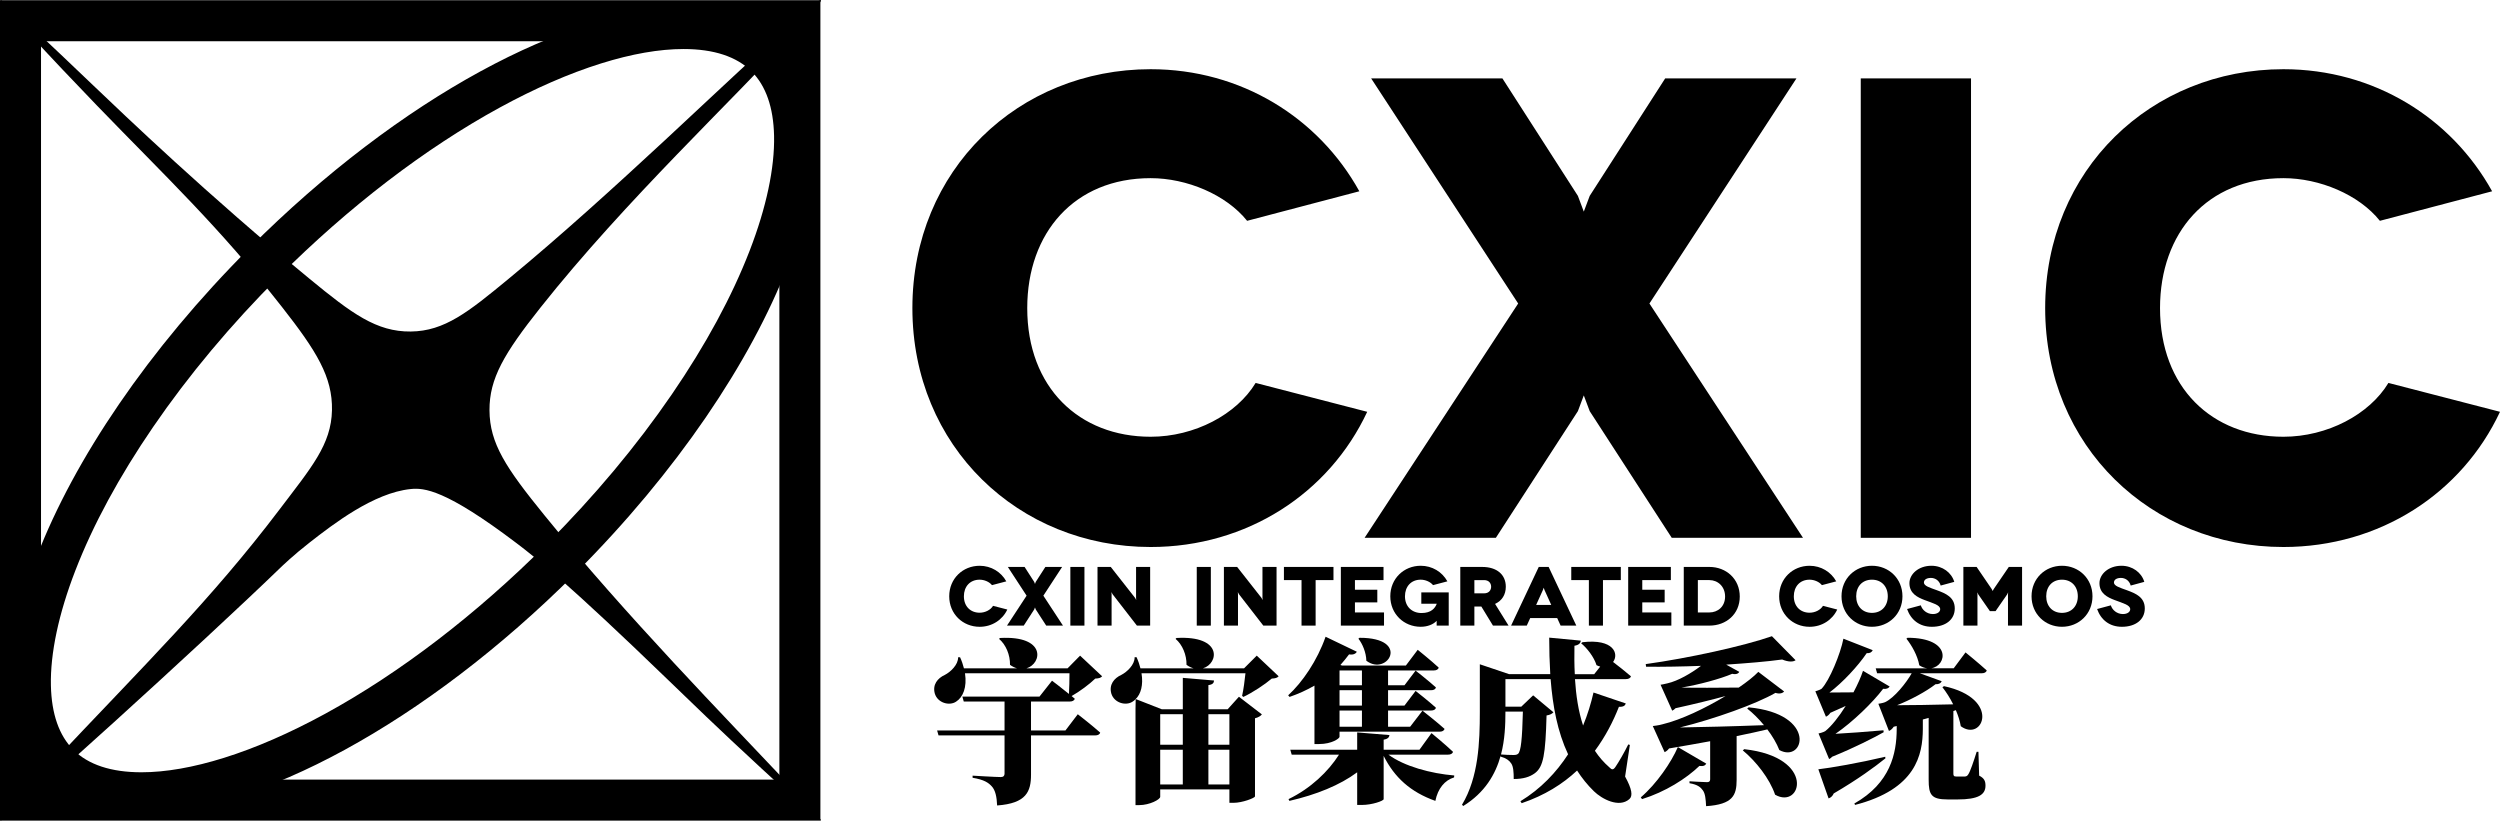
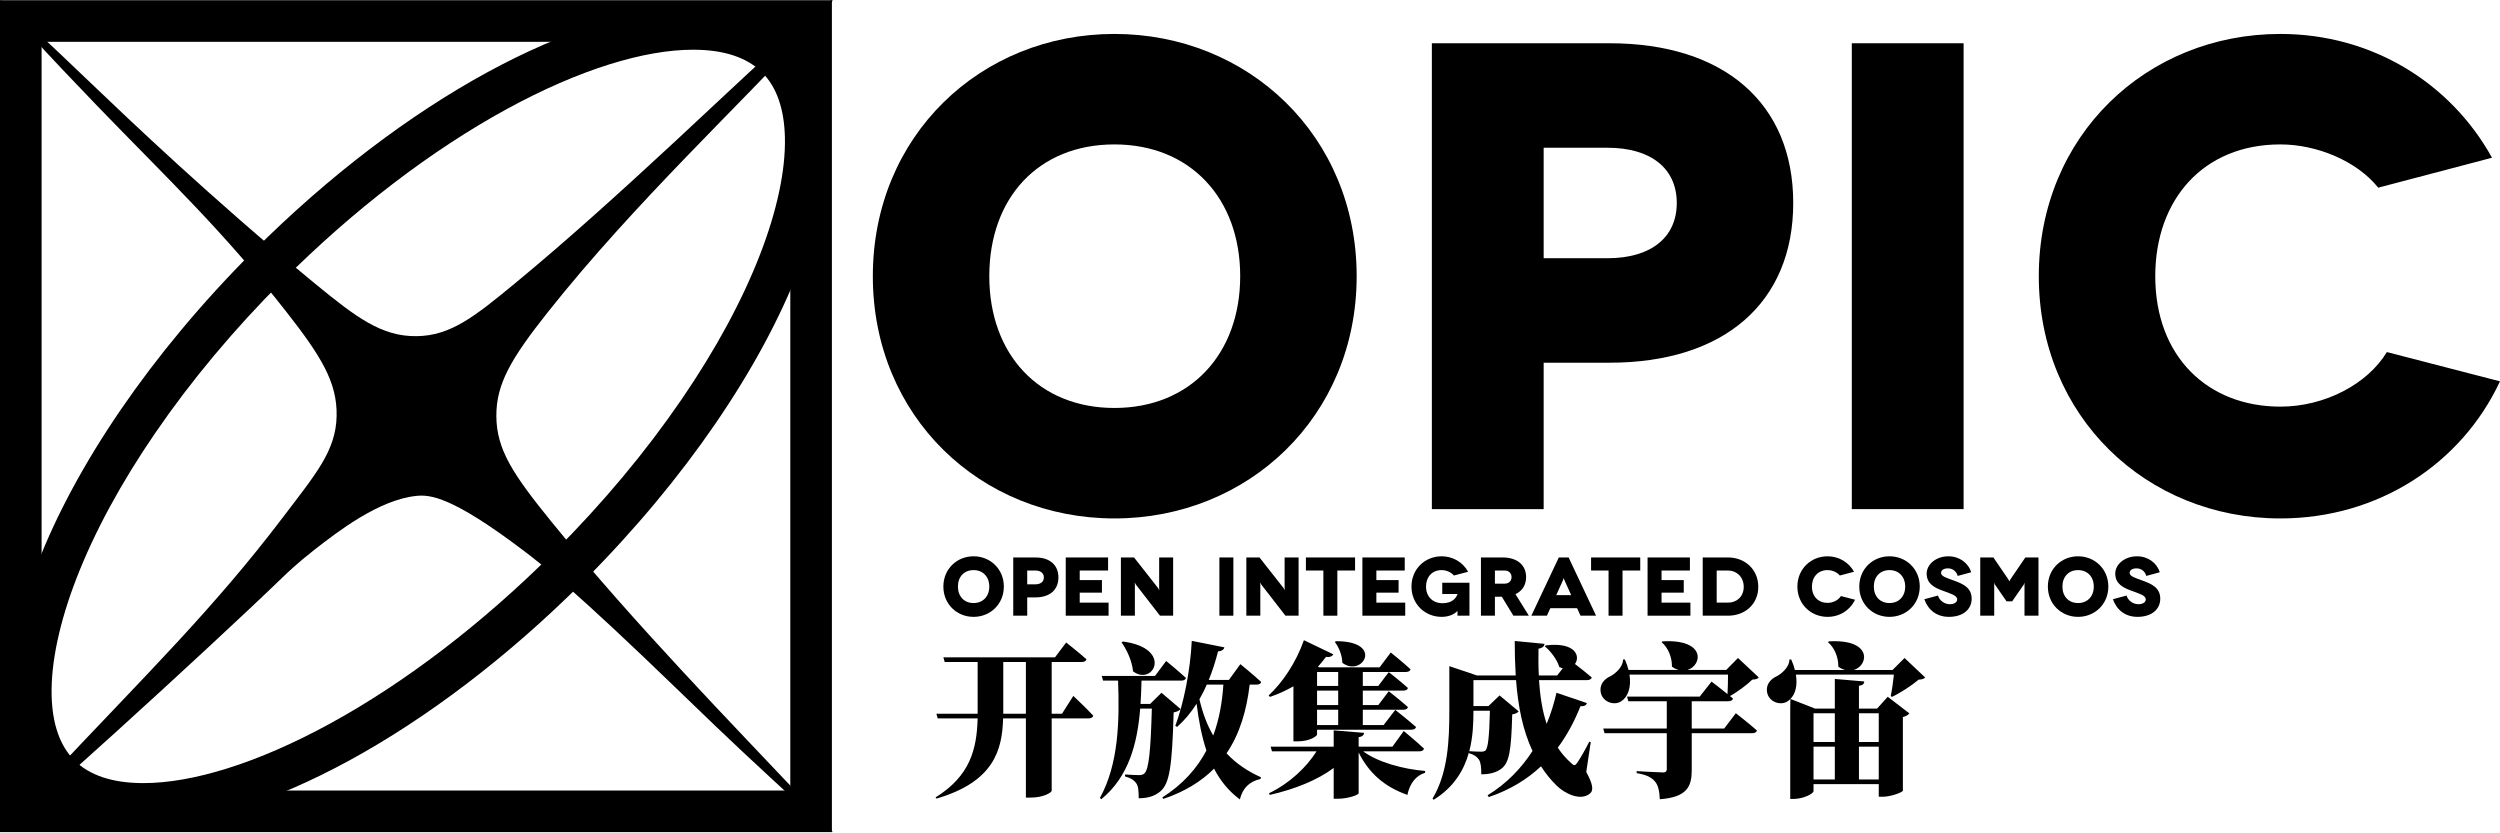
- <svg xmlns="http://www.w3.org/2000/svg" id="_图层_1" data-name="图层 1" viewBox="0 0 3047.31 1000.27">
+ <svg xmlns="http://www.w3.org/2000/svg" id="_图层_1" data-name=" 图层 1" viewBox="0 0 3005.19 1000.27">
  <path d="M950,50.27v900H50V50.27h900M1000,.27H0v1000h1000V.27h0Z" />
  <path d="M833.21,59.76c36.87,0,64.79,9.22,82.97,27.4,17.38,17.38,26.58,43.71,27.35,78.27.87,39.1-9.41,87.55-29.74,140.1-21.6,55.84-53.47,114.7-94.73,174.95-43.24,63.13-94.77,124.76-153.18,183.17-85.33,85.33-178.54,156.7-269.54,206.39-43.01,23.48-84.49,41.55-123.28,53.7-37.33,11.69-71.21,17.61-100.69,17.61-36.87,0-64.79-9.22-82.97-27.4-17.38-17.38-26.58-43.71-27.35-78.27-.87-39.1,9.41-87.55,29.74-140.1,21.6-55.84,53.47-114.7,94.73-174.95,43.24-63.13,94.77-124.76,153.18-183.17,85.33-85.33,178.54-156.7,269.54-206.39,43.01-23.48,84.49-41.55,123.28-53.7,37.33-11.69,71.21-17.61,100.69-17.61M833.21,9.76c-139.32,0-345.55,109.02-528.88,292.34C56.5,549.94-55.56,839.71,54.04,949.31c28.53,28.53,69.3,42.05,118.33,42.05,139.32,0,345.55-109.02,528.88-292.34,247.84-247.84,359.9-537.6,250.29-647.21-28.53-28.53-69.3-42.05-118.33-42.05h0Z" />
  <path d="M.65.1c1.93-1.91,60.93,54.31,113,104,36.75,35.07,140.34,134.33,264,236,51.07,41.99,81.31,64.44,123,64,41.32-.43,70.31-23.86,119-64,126.6-104.36,266.74-242.35,342-309,10.91-9.66,37.17-32.85,39-31,1.83,1.85-21.66,27.79-30,37-76.16,84.12-207.58,206.27-312,338-44.34,55.94-62.19,86.33-62,125,.2,40.44,20.05,70.23,67,128,99.68,122.64,216.06,241.61,307,338,11.29,11.96,31.11,32.86,30,34-1.69,1.74-51.01-43.67-72-63-52.96-48.76-89.51-84.38-115-109-120.54-116.46-159.4-147.36-184-166-86.73-65.72-112.86-67.63-129-66-45.36,4.58-94.99,43.2-123,65-20.11,15.65-33.85,28.96-37,32C251,779.8,4.75,1004.23.65,1000.1c-1.02-1.02,12.45-16.55,59-66,117.96-125.32,197.2-202.48,281-313,38.89-51.3,63.14-79.15,64-121,.84-40.56-18.71-72.06-61-126-77.06-98.3-140.84-157.85-226-246C62.65,71.17-1.42,2.16.65.1" />
  <g>
-     <path d="M1520.13,269.16c-25.6-32-73.6-52-117.6-52-92.8,0-150.4,66.4-150.4,158.4,0,96.8,63.2,156.8,150.4,156.8,53.6,0,104.8-27.2,128-65.6l136,35.2c-46.4,99.2-146.4,164.8-264,164.8-160.8,0-290.4-122.4-290.4-291.2s129.6-291.2,290.4-291.2c110.4,0,204.8,59.2,254.4,148.8l-136.8,36Z" />
-     <path d="M1930.53,481.96l-7.2,19.2-100,154.4h-160l187.2-285.6-179.2-274.4h160l92,143.2,7.2,19.2,7.2-19.2,92-143.2h160l-179.2,274.4,187.2,285.6h-160l-100-154.4-7.2-19.2Z" />
-     <path d="M2268.12,655.56V95.56h134.4v560h-134.4Z" />
-     <path d="M2900.91,269.16c-25.6-32-73.6-52-117.6-52-92.8,0-150.4,66.4-150.4,158.4,0,96.8,63.2,156.8,150.4,156.8,53.6,0,104.8-27.2,128-65.6l136,35.2c-46.4,99.2-146.4,164.8-264,164.8-160.8,0-290.4-122.4-290.4-291.2s129.6-291.2,290.4-291.2c110.4,0,204.8,59.2,254.4,148.8l-136.8,36Z" />
+     <path d="M1170.3,668.71c20.1,0,36.4,15.3,36.4,36.4s-16.3,36.4-36.4,36.4-36.3-15.3-36.3-36.4,16.2-36.4,36.3-36.4ZM1170.3,724.91c11.4,0,18.9-8.1,18.9-19.8s-7.5-19.8-18.9-19.8-18.8,8-18.8,19.8,7.5,19.8,18.8,19.8Z" />
+     <path d="M1244.7,670.11c17.2,0,27.6,9,27.6,24s-10.4,24-27.6,24h-9.9v22h-16.8v-70h26.7ZM1244.4,702.41c6.5,0,10.4-3.1,10.4-8.3s-3.9-8.3-10.4-8.3h-9.6v16.6h9.6Z" />
+     <path d="M1332.6,724.41v15.7h-51.5v-70h50.9v15.7h-34.1v11.5h26.7v15.1h-26.7v12h34.7Z" />
+     <path d="M1410.2,670.11v70h-15.8l-29-37.4-1.4-2.6.2,2.6v37.4h-16.8v-70h15.8l29,36.9,1.4,2.6-.2-2.6v-36.9h16.8Z" />
+     <path d="M1465.8,740.11v-70h16.8v70h-16.8Z" />
+     <path d="M1561,670.11v70h-15.8l-29-37.4-1.4-2.6.2,2.6v37.4h-16.8v-70h15.8l29,36.9,1.4,2.6-.2-2.6v-36.9h16.8Z" />
+     <path d="M1628.9,670.11v15.7h-21.3v54.3h-16.8v-54.3h-21v-15.7h59.1Z" />
+     <path d="M1689.2,724.41v15.7h-51.5v-70h50.9v15.7h-34.1v11.5h26.7v15.1h-26.7v12h34.7Z" />
+     <path d="M1752,734.41c-4.1,4.4-11.1,7.1-19,7.1-20.1,0-36.3-15.3-36.3-36.4s16.2-36.4,36.3-36.4c13.6,0,25.5,7.2,31.8,18.6l-17.1,4.5c-3.3-4-9.2-6.5-14.7-6.5-11.6,0-18.8,8.3-18.8,19.8,0,12.3,8.3,20,19.8,20s16.1-5.8,18.1-11v-.1h-18.4v-13.5h32.7v39.6h-14.4v-5.7Z" />
+     <path d="M1819.2,740.11l-13.9-22.8h-8.3v22.8h-16.8v-70h26.1c17.6,0,28.2,9.2,28.2,23.6,0,9.5-4.6,16.7-12.8,20.5l16.1,25.9h-18.6ZM1797,701.61h11.6c6,0,8.4-4.1,8.4-7.9s-2.4-7.9-8.4-7.9h-11.6v15.8Z" />
+     <path d="M1895.8,731.11h-32.2l-4.1,9h-18.7l33-70h11.8l33,70h-18.7l-4.1-9ZM1888.7,715.41l-8-17.7-1-2.8-1,2.8-8,17.7h18Z" />
+     <path d="M1971.7,670.11v15.7h-21.3v54.3h-16.8v-54.3h-21v-15.7h59.1Z" />
+     <path d="M2032,724.41v15.7h-51.5v-70h50.9v15.7h-34.1v11.5h26.7v15.1h-26.7v12h34.7Z" />
+     <path d="M2077.39,670.11c20,0,36.2,14.3,36.2,35.3s-16.2,34.7-36.2,34.7h-30.6v-70h30.6ZM2077.39,724.41c10,0,18.7-7,18.7-19s-8.7-19.6-18.7-19.6h-13.8v38.6h13.8Z" />
+     <path d="M2211.59,691.81c-3.2-4-9.2-6.5-14.7-6.5-11.6,0-18.8,8.3-18.8,19.8,0,12.1,7.9,19.6,18.8,19.6,6.7,0,13.1-3.4,16-8.2l17,4.4c-5.8,12.4-18.3,20.6-33,20.6-20.1,0-36.3-15.3-36.3-36.4s16.2-36.4,36.3-36.4c13.8,0,25.6,7.4,31.8,18.6l-17.1,4.5Z" />
+     <path d="M2271.29,668.71c20.1,0,36.4,15.3,36.4,36.4s-16.3,36.4-36.4,36.4-36.3-15.3-36.3-36.4,16.2-36.4,36.3-36.4ZM2271.29,724.91c11.4,0,18.9-8.1,18.9-19.8s-7.5-19.8-18.9-19.8-18.8,8-18.8,19.8,7.5,19.8,18.8,19.8Z" />
+     <path d="M2353.29,692.31c-1.7-6.2-6.7-9.1-11.7-9.1s-8.3,2.1-8.3,5.5c0,4.1,7,6.1,15.5,9.2,10.4,3.8,21.3,8.3,21.3,21.7s-11,21.9-27.3,21.9c-14.6,0-25-8.1-29.6-21.2l16.4-4.4c1.6,5.5,7.2,10.4,14.4,10.4,5.4,0,8.7-2.6,8.7-5.8,0-5-8.6-7.1-18.6-10.9-8.4-3.2-18.1-7.8-18.1-20.1,0-10.9,11-20.8,26.2-20.8,13.4,0,24,8.2,27.3,19.2l-16.2,4.4Z" />
+     <path d="M2450.4,670.11v70h-16.8v-37.2l.2-2.5-1.2,2.5-13.8,19.9h-6.8l-13.8-19.9-1.2-2.5.2,2.5v37.2h-16.8v-70h15.8l18,26.4,1.2,2.3,1.2-2.3,18-26.4h15.8Z" />
+     <path d="M2497.99,668.71c20.1,0,36.4,15.3,36.4,36.4s-16.3,36.4-36.4,36.4-36.3-15.3-36.3-36.4,16.2-36.4,36.3-36.4ZM2497.99,724.91c11.4,0,18.9-8.1,18.9-19.8s-7.5-19.8-18.9-19.8-18.8,8-18.8,19.8,7.5,19.8,18.8,19.8Z" />
+     <path d="M2579.99,692.31c-1.7-6.2-6.7-9.1-11.7-9.1s-8.3,2.1-8.3,5.5c0,4.1,7,6.1,15.5,9.2,10.4,3.8,21.3,8.3,21.3,21.7s-11,21.9-27.3,21.9c-14.6,0-25-8.1-29.6-21.2l16.4-4.4c1.6,5.5,7.2,10.4,14.4,10.4,5.4,0,8.7-2.6,8.7-5.8,0-5-8.6-7.1-18.6-10.9-8.4-3.2-18.1-7.8-18.1-20.1,0-10.9,11-20.8,26.2-20.8,13.4,0,24,8.2,27.3,19.2l-16.2,4.4Z" />
  </g>
  <g>
-     <path d="M1209.14,713.23c-3.27-4.09-9.4-6.64-15.02-6.64-11.85,0-19.21,8.48-19.21,20.23,0,12.36,8.07,20.03,19.21,20.03,6.85,0,13.38-3.47,16.35-8.38l17.37,4.5c-5.93,12.67-18.7,21.05-33.72,21.05-20.54,0-37.09-15.63-37.09-37.19s16.55-37.19,37.09-37.19c14.1,0,26.16,7.56,32.49,19l-17.47,4.6Z" />
-     <path d="M1261.56,740.4l-.92,2.45-12.77,19.72h-20.43l23.91-36.48-22.89-35.05h20.43l11.75,18.29.92,2.45.92-2.45,11.75-18.29h20.43l-22.89,35.05,23.91,36.48h-20.43l-12.77-19.72-.92-2.45Z" />
-     <path d="M1304.68,762.58v-71.52h17.17v71.52h-17.17Z" />
-     <path d="M1401.95,691.05v71.52h-16.14l-29.63-38.21-1.43-2.66.2,2.66v38.21h-17.17v-71.52h16.14l29.63,37.7,1.43,2.66-.2-2.66v-37.7h17.17Z" />
-     <path d="M1458.75,762.58v-71.52h17.17v71.52h-17.17Z" />
-     <path d="M1556.02,691.05v71.52h-16.14l-29.63-38.21-1.43-2.66.2,2.66v38.21h-17.17v-71.52h16.14l29.63,37.7,1.43,2.66-.2-2.66v-37.7h17.17Z" />
-     <path d="M1625.4,691.05v16.04h-21.76v55.48h-17.17v-55.48h-21.46v-16.04h60.38Z" />
-     <path d="M1687.01,746.53v16.04h-52.62v-71.52h52.01v16.04h-34.84v11.75h27.28v15.43h-27.28v12.26h35.45Z" />
-     <path d="M1751.17,756.75c-4.19,4.5-11.34,7.25-19.41,7.25-20.54,0-37.09-15.63-37.09-37.19s16.55-37.19,37.09-37.19c13.9,0,26.05,7.36,32.49,19l-17.47,4.6c-3.37-4.09-9.4-6.64-15.02-6.64-11.85,0-19.21,8.48-19.21,20.23,0,12.57,8.48,20.43,20.23,20.43s16.45-5.93,18.49-11.24v-.1h-18.8v-13.79h33.41v40.46h-14.71v-5.82Z" />
-     <path d="M1819.83,762.58l-14.2-23.29h-8.48v23.29h-17.17v-71.52h26.67c17.98,0,28.81,9.4,28.81,24.11,0,9.71-4.7,17.06-13.08,20.95l16.45,26.46h-19ZM1797.15,723.24h11.85c6.13,0,8.58-4.19,8.58-8.07s-2.45-8.07-8.58-8.07h-11.85v16.14Z" />
-     <path d="M1898.1,753.38h-32.9l-4.19,9.2h-19.11l33.72-71.52h12.06l33.72,71.52h-19.11l-4.19-9.2ZM1890.84,737.34l-8.17-18.08-1.02-2.86-1.02,2.86-8.17,18.08h18.39Z" />
-     <path d="M1975.65,691.05v16.04h-21.76v55.48h-17.17v-55.48h-21.46v-16.04h60.38Z" />
-     <path d="M2037.26,746.53v16.04h-52.62v-71.52h52.01v16.04h-34.84v11.75h27.28v15.43h-27.28v12.26h35.45Z" />
-     <path d="M2083.65,691.05c20.43,0,36.99,14.61,36.99,36.07s-16.55,35.45-36.99,35.45h-31.27v-71.52h31.27ZM2083.65,746.53c10.22,0,19.11-7.15,19.11-19.41s-8.89-20.03-19.11-20.03h-14.1v39.44h14.1Z" />
-     <path d="M2220.76,713.23c-3.27-4.09-9.4-6.64-15.02-6.64-11.85,0-19.21,8.48-19.21,20.23,0,12.36,8.07,20.03,19.21,20.03,6.85,0,13.38-3.47,16.35-8.38l17.37,4.5c-5.93,12.67-18.7,21.05-33.72,21.05-20.54,0-37.09-15.63-37.09-37.19s16.55-37.19,37.09-37.19c14.1,0,26.16,7.56,32.49,19l-17.47,4.6Z" />
-     <path d="M2281.76,689.62c20.54,0,37.19,15.63,37.19,37.19s-16.65,37.19-37.19,37.19-37.09-15.63-37.09-37.19,16.55-37.19,37.09-37.19ZM2281.76,747.05c11.65,0,19.31-8.28,19.31-20.23s-7.66-20.23-19.31-20.23-19.21,8.17-19.21,20.23,7.66,20.23,19.21,20.23Z" />
-     <path d="M2365.54,713.74c-1.74-6.33-6.85-9.3-11.95-9.3s-8.48,2.15-8.48,5.62c0,4.19,7.15,6.23,15.84,9.4,10.63,3.88,21.76,8.48,21.76,22.17s-11.24,22.38-27.89,22.38c-14.92,0-25.54-8.28-30.24-21.66l16.76-4.5c1.63,5.62,7.36,10.63,14.71,10.63,5.52,0,8.89-2.66,8.89-5.93,0-5.11-8.79-7.25-19-11.14-8.58-3.27-18.49-7.97-18.49-20.54,0-11.14,11.24-21.25,26.77-21.25,13.69,0,24.52,8.38,27.89,19.62l-16.55,4.5Z" />
-     <path d="M2464.75,691.05v71.52h-17.17v-38.01l.2-2.55-1.23,2.55-14.1,20.33h-6.95l-14.1-20.33-1.23-2.55.2,2.55v38.01h-17.17v-71.52h16.14l18.39,26.97,1.23,2.35,1.23-2.35,18.39-26.97h16.14Z" />
-     <path d="M2513.39,689.62c20.54,0,37.19,15.63,37.19,37.19s-16.65,37.19-37.19,37.19-37.09-15.63-37.09-37.19,16.55-37.19,37.09-37.19ZM2513.39,747.05c11.65,0,19.31-8.28,19.31-20.23s-7.66-20.23-19.31-20.23-19.21,8.17-19.21,20.23,7.66,20.23,19.21,20.23Z" />
-     <path d="M2597.17,713.74c-1.74-6.33-6.85-9.3-11.95-9.3s-8.48,2.15-8.48,5.62c0,4.19,7.15,6.23,15.84,9.4,10.63,3.88,21.76,8.48,21.76,22.17s-11.24,22.38-27.89,22.38c-14.92,0-25.54-8.28-30.24-21.66l16.76-4.5c1.63,5.62,7.36,10.63,14.71,10.63,5.52,0,8.89-2.66,8.89-5.93,0-5.11-8.79-7.25-19-11.14-8.58-3.27-18.49-7.97-18.49-20.54,0-11.14,11.24-21.25,26.77-21.25,13.69,0,24.52,8.38,27.89,19.62l-16.55,4.5Z" />
+     <path d="M1306,792.56c-.6,2.2-2.8,3.2-5.6,3.2h-36.2v62.2h12.4l13.6-21.4s15.6,14.6,24,23.8c-.6,2.2-2.8,3.2-5.6,3.2h-44.4v87c0,1.8-9.2,8.2-25.2,8.2h-5.8v-95.2h-27.4c-1,38.2-11.2,76.2-80,96.4l-1.2-1.4c41.4-25.8,49.6-57.6,50.6-95h-48l-1.6-5.6h49.6v-62.2h-39.6l-1.6-5.6h134.2l13.4-17.8s15.4,12,24.4,20.2ZM1206,857.96h27.2v-62.2h-27.2v62.2Z" />
+     <path d="M1425.6,814.96c-.6,2.2-2.8,3.2-5.6,3.2h-47.8c-.2,9.4-.6,18.6-1.2,28h11.6l13.6-13.4,23,19.6c-1.6,1.8-4,3.2-8.4,4-1.8,65.4-5,85.4-15.8,94.8-6.8,5.8-15.2,8.4-26.2,8.4,0-8.2-.4-14.4-2.8-17.8-2.6-3.8-6.6-6.6-13.6-8.4v-2.4c5.2.4,13.4.8,17,.8,2.8,0,4.6-.6,6.2-2,5.4-4.8,7.6-27,9-78h-14c-3.4,41.8-13.6,81.8-46.8,109l-1.6-1.6c22.6-40.8,23.6-93.2,21.8-141h-18l-1.6-5.6h64l13.4-18s15,12.2,23.8,20.4ZM1362,806.96c-1.2-12.4-7.4-25.8-13.8-34.8l1.6-1c61,8,36.4,54.4,12.2,35.8ZM1464.2,782.96c-3.2,12.4-6.8,23.8-11.2,34.4h24.2l13.8-19s15.8,12.8,25,21.4c-.4,2.2-2.6,3.2-5.6,3.2h-8.2c-3.6,30.4-11.6,58.8-27.8,82.6,11.2,12,25,21.4,41.4,28.8l-.6,2c-13.8,3.2-21.4,11.2-24.8,24.6-13.2-9.8-23.4-22.2-31-37-15,15-34.8,27.6-61,36.4l-1.2-1.8c24.6-15.6,41.6-34.8,53-56.4-5.6-16.8-9.2-35.6-11.8-56.2-6.8,10.6-14.4,19.8-23.4,27.8l-2.2-1.2c10-26.8,18-66,19.8-102.2l39.2,7.8c-.6,2.6-3,4.6-7.6,4.8ZM1441.8,840.56c3.8,16.4,9.2,31,16.6,43.6,7.2-19.4,10.8-40,12.2-61.2h-20c-2.6,6.2-5.6,12-8.8,17.6Z" />
+     <path d="M1695.6,804.56c-.6,2.2-2.8,3.2-5.6,3.2h-51.8v16.8h18.6l12.6-16.6s14.4,11.2,23,19c-.4,2.2-2.6,3.2-5.4,3.2h-48.8v17.4h18.6l12.6-16.6s14.4,11.2,23,19c-.4,2.2-2.6,3.2-5.4,3.2h-48.8v18.4h25l14-18.2s15.6,12.2,25,20.6c-.6,2.2-2.8,3.2-5.6,3.2h-113.4v5.8c0,1.8-8.6,8.2-23.2,8.2h-5.2v-66.2c-9,5.2-18.4,9.4-28.2,12.8l-1.6-1.8c16-14.6,33-39.4,42.4-66.4l35.4,17c-1.2,2.2-4,3.8-8.8,3-3.2,4.2-6.4,8.2-9.8,12l1.8.6h72.4l13.4-17.8s15,12,23.8,20.2ZM1711.8,899.95c-.6,2.2-2.8,3.2-5.6,3.2h-67.6c17.8,13.2,48,21.4,74.6,23.6l-.2,2.2c-10.6,3.2-18.4,12.6-21.2,26.6-28.2-10-46.4-26.6-58.6-51v49c0,2-13.2,6.6-24.6,6.6h-5.4v-37c-19.6,14.6-46.4,25.4-76.8,32.4l-1-2c25-12,45.2-31.4,57.2-50.4h-53.6l-1.6-5.6h75.8v-19.6l36.6,3c-.4,2.4-1.6,4.4-6.6,5.2v11.4h40.6l13.6-18.8s15.4,12.6,24.4,21.2ZM1608.6,824.56v-16.8h-25.4v16.8h25.4ZM1608.6,847.56v-17.4h-25.4v17.4h25.4ZM1583.2,871.56h25.4v-18.4h-25.4v18.4ZM1613.6,796.76c-.2-9.4-4.4-19.2-9-25l1.2-1c58.6-.2,31.8,44.2,7.8,26Z" />
+     <path d="M1742.2,800.76l33.2,11.2h46.6c-.8-13.6-1.2-27.4-1.2-41.4l35.8,3.4c-.2,2.6-2,5-7.2,5.8-.2,10.6-.2,21.4.4,32.2h22l6.8-8.6c-1.4-.4-2.8-.8-4.2-1.6-2.8-9.2-10.6-19.2-17.4-24.8l1.4-1.2c35.6-4.2,41.6,13.2,34.8,22.4,5.8,4.4,14.2,11,20.2,16.2-.6,2.2-2.8,3.2-5.8,3.2h-57.6c1.2,18.4,3.8,36.4,9.2,52.6,5.2-12.6,9-25.2,11.8-37.4l36.6,12.4c-.8,2.4-2.6,4-7.8,3.8-6.6,16.8-15.4,33.8-27.2,49.8,4.6,7,10,13.2,16.4,18.8,2.8,3,4.4,3,6.8-.4,3.6-5.2,10.2-16.6,14.6-25.6l1.8.6-5.4,35.8c7.8,14.2,9,22,4.8,25.6-11.6,10.2-31,0-40.2-9-7.4-7.2-13.6-15-19-23.4-16.2,15.2-36.8,28.2-62.8,37l-1.4-2.2c23-14,40.8-32.8,54-53.2-12-25.6-17.4-54.4-19.8-85.2h-51.2v31.2h18l13.4-12.8,23,19.2c-1.4,1.6-3.8,3-7.8,3.6-1.2,44.4-3.6,58.2-13.2,65.4-6,4.4-13.4,6.6-24,6.6,0-7.8-.4-14-2.8-17.6-2.4-3.6-5.8-6-12-7.8v-1c-5.8,21-17.8,41.8-42.4,57l-1.4-1.4c18.8-31.2,20.2-71.2,20.2-105.2v-54ZM1771.2,854.36v.4c0,14.4-.6,31.4-5,48.2,4,.4,11,.6,14.2.6,2.6,0,4-.4,5.2-1.4,3.2-3,4.6-16.6,5.4-47.8h-19.8Z" />
+     <path d="M2112,878.15c-.6,2.2-2.8,3.2-5.6,3.2h-72.8v44.4c0,19.2-5.2,32.6-38.4,35-.4-9.8-2-17.2-6-21.6-3.8-4.2-8.6-7.6-21.8-9.8v-2.4s26.6,1.6,32,1.6c3,0,4.2-1.6,4.2-3.8v-43.4h-74.8l-1.6-5.6h76.4v-32.8h-46.2l-1.6-5.6h87.4l14.2-18s10.2,7.6,19.2,15c.4-7.2.6-16.2.6-23.4h-118.4c2.4,15.8-2.2,27.2-10.2,32.2-7.6,5-20.8,1.4-24-9.2-2.8-10,3-17.4,11.4-21.2,6.2-3.2,15.2-11.4,15-20h2.2c2,4.4,3.4,8.6,4.4,12.6h60.2c-2.6-.8-5.4-2-8-4,.2-11.2-4.6-22.8-12.4-29.4l1-1c52.6-3,48,29,30,34.4h46.6l14.2-14.4,25,23.4c-1.6,1.8-3.6,2.4-7.8,2.6-6.6,6.4-17.6,14.6-26.8,19.8l3.6,3c-.6,2.2-2.8,3.2-5.8,3.2h-43.8v32.8h39l14-18.4s16,12.4,25.4,20.8Z" />
+     <path d="M2228.4,805.36h46.6l14.4-14.4,24.8,23.4c-1.6,1.8-3.6,2.4-7.8,2.6-8,6.8-21.6,15.8-32.2,20.8l-1.4-1.2c1.6-7.2,3-17.6,3.8-25.6h-117.8c2.2,13.4-.8,23.6-6.6,29.2-1.2,1.4-2.4,2.2-3.6,3-7.6,5-20.8,1.4-24-9.2-2.8-10,3-17.4,11.4-21.2,6.2-3.2,15.2-11.4,15-20h2.2c2,4.4,3.4,8.6,4.4,12.6h60.2c-2.6-.8-5.4-2-8-4,.2-11.2-4.6-22.8-12.4-29.4l1-1c52.6-3,48,29,30,34.4ZM2234.6,824.36v27.4h21.8l12.8-14.2,26,20c-1.2,1.6-3.8,3.4-7.8,4.4v88.6c-.4,1.8-14.4,7.2-24.2,7.2h-4.8v-15.2h-78.4v8.4c0,3-12,9.4-23.8,9.4h-4.2v-108.6l.2-11.6,29.6,11.6h23.8v-35.6l35.4,3c-.2,2.8-1.6,4.6-6.4,5.2ZM2180,857.36v34.6h25.6v-34.6h-25.6ZM2205.6,936.95v-39.4h-25.6v39.4h25.6ZM2234.6,857.36v34.6h23.8v-34.6h-23.8ZM2258.4,897.55h-23.8v39.4h23.8v-39.4Z" />
  </g>
  <g>
-     <path d="M1341.06,892.96c-.65,2.37-3.01,3.44-6.02,3.44h-78.31v47.76c0,20.65-5.59,35.07-41.31,37.65-.43-10.54-2.15-18.5-6.45-23.23-4.09-4.52-9.25-8.18-23.45-10.54v-2.58s28.61,1.72,34.42,1.72c3.23,0,4.52-1.72,4.52-4.09v-46.68h-80.46l-1.72-6.02h82.18v-35.28h-49.7l-1.72-6.02h94.01l15.27-19.36s10.97,8.17,20.65,16.13c.43-7.75.65-17.43.65-25.17h-127.36c2.58,17-2.37,29.26-10.97,34.64-8.18,5.38-22.37,1.51-25.82-9.9-3.01-10.76,3.23-18.72,12.26-22.8,6.67-3.44,16.35-12.26,16.14-21.51h2.37c2.15,4.73,3.66,9.25,4.73,13.55h64.75c-2.8-.86-5.81-2.15-8.6-4.3.21-12.05-4.95-24.53-13.34-31.62l1.08-1.08c56.58-3.23,51.63,31.19,32.27,37h50.13l15.27-15.49,26.89,25.17c-1.72,1.94-3.87,2.58-8.39,2.8-7.1,6.88-18.93,15.71-28.83,21.3l3.87,3.23c-.65,2.37-3.01,3.44-6.24,3.44h-47.11v35.28h41.95l15.06-19.79s17.21,13.34,27.32,22.37Z" />
-     <path d="M1466.27,814.65h50.13l15.49-15.49,26.68,25.17c-1.72,1.94-3.87,2.58-8.39,2.8-8.6,7.31-23.23,17-34.64,22.37l-1.51-1.29c1.72-7.74,3.23-18.93,4.09-27.54h-126.71c2.37,14.41-.86,25.39-7.1,31.41-1.29,1.51-2.58,2.37-3.87,3.23-8.18,5.38-22.37,1.51-25.82-9.9-3.01-10.76,3.23-18.72,12.26-22.8,6.67-3.44,16.35-12.26,16.14-21.51h2.37c2.15,4.73,3.66,9.25,4.73,13.55h64.75c-2.8-.86-5.81-2.15-8.6-4.3.21-12.05-4.95-24.53-13.34-31.62l1.08-1.08c56.58-3.23,51.63,31.19,32.27,37ZM1472.94,835.09v29.47h23.45l13.77-15.27,27.97,21.51c-1.29,1.72-4.09,3.66-8.39,4.73v95.3c-.43,1.94-15.49,7.74-26.03,7.74h-5.16v-16.35h-84.33v9.04c0,3.23-12.91,10.11-25.6,10.11h-4.52v-116.82l.22-12.48,31.84,12.48h25.6v-38.29l38.08,3.23c-.21,3.01-1.72,4.95-6.88,5.59ZM1414.21,870.59v37.22h27.54v-37.22h-27.54ZM1441.74,956.21v-42.38h-27.54v42.38h27.54ZM1472.94,870.59v37.22h25.6v-37.22h-25.6ZM1498.54,913.83h-25.6v42.38h25.6v-42.38Z" />
-     <path d="M1753.68,813.79c-.65,2.37-3.01,3.44-6.02,3.44h-55.72v18.07h20.01l13.55-17.86s15.49,12.05,24.74,20.44c-.43,2.37-2.8,3.44-5.81,3.44h-52.49v18.72h20.01l13.55-17.86s15.49,12.05,24.74,20.44c-.43,2.37-2.8,3.44-5.81,3.44h-52.49v19.79h26.89l15.06-19.58s16.78,13.12,26.89,22.16c-.65,2.37-3.01,3.44-6.02,3.44h-121.98v6.24c0,1.94-9.25,8.82-24.96,8.82h-5.59v-71.21c-9.68,5.59-19.79,10.11-30.33,13.77l-1.72-1.94c17.21-15.71,35.5-42.38,45.61-71.42l38.08,18.29c-1.29,2.37-4.3,4.09-9.47,3.23-3.44,4.52-6.88,8.82-10.54,12.91l1.94.65h77.88l14.41-19.15s16.13,12.91,25.6,21.73ZM1771.11,916.41c-.65,2.37-3.01,3.44-6.02,3.44h-72.72c19.15,14.2,51.63,23.02,80.25,25.39l-.22,2.37c-11.4,3.44-19.79,13.55-22.8,28.61-30.33-10.76-49.91-28.61-63.03-54.86v52.71c0,2.15-14.2,7.1-26.46,7.1h-5.81v-39.8c-21.08,15.71-49.91,27.32-82.61,34.85l-1.08-2.15c26.89-12.91,48.62-33.78,61.53-54.21h-57.66l-1.72-6.02h81.54v-21.08l39.37,3.23c-.43,2.58-1.72,4.73-7.1,5.59v12.26h43.67l14.63-20.22s16.57,13.55,26.25,22.8ZM1660.1,835.3v-18.07h-27.32v18.07h27.32ZM1660.1,860.04v-18.72h-27.32v18.72h27.32ZM1632.78,885.86h27.32v-19.79h-27.32v19.79ZM1665.48,805.4c-.22-10.11-4.73-20.65-9.68-26.89l1.29-1.08c63.03-.22,34.21,47.54,8.39,27.97Z" />
-     <path d="M1803.81,809.7l35.71,12.05h50.13c-.86-14.63-1.29-29.47-1.29-44.53l38.51,3.66c-.21,2.8-2.15,5.38-7.74,6.24-.21,11.4-.21,23.02.43,34.64h23.67l7.31-9.25c-1.51-.43-3.01-.86-4.52-1.72-3.01-9.9-11.4-20.65-18.72-26.68l1.51-1.29c38.29-4.52,44.75,14.2,37.43,24.09,6.24,4.73,15.27,11.83,21.73,17.43-.65,2.37-3.01,3.44-6.24,3.44h-61.96c1.29,19.79,4.09,39.15,9.9,56.58,5.59-13.55,9.68-27.11,12.69-40.23l39.37,13.34c-.86,2.58-2.8,4.3-8.39,4.09-7.1,18.07-16.56,36.36-29.26,53.57,4.95,7.53,10.76,14.2,17.64,20.22,3.01,3.23,4.73,3.23,7.31-.43,3.87-5.59,10.97-17.86,15.71-27.54l1.94.65-5.81,38.51c8.39,15.27,9.68,23.67,5.16,27.54-12.48,10.97-33.35,0-43.24-9.68-7.96-7.75-14.63-16.14-20.44-25.17-17.43,16.35-39.58,30.33-67.55,39.8l-1.51-2.37c24.74-15.06,43.89-35.28,58.09-57.23-12.91-27.54-18.72-58.52-21.3-91.65h-55.07v33.56h19.36l14.41-13.77,24.74,20.65c-1.51,1.72-4.09,3.23-8.39,3.87-1.29,47.76-3.87,62.6-14.2,70.35-6.45,4.73-14.41,7.1-25.82,7.1,0-8.39-.43-15.06-3.01-18.93-2.58-3.87-6.24-6.45-12.91-8.39v-1.08c-6.24,22.59-19.15,44.96-45.61,61.31l-1.51-1.51c20.22-33.56,21.73-76.59,21.73-113.16v-58.09ZM1835,867.36v.43c0,15.49-.65,33.78-5.38,51.85,4.3.43,11.83.65,15.27.65,2.8,0,4.3-.43,5.59-1.51,3.44-3.23,4.95-17.86,5.81-51.42h-21.3Z" />
-     <path d="M2071.43,933.62c-16.13,15.49-41.52,31.62-69.92,40.45l-1.51-2.15c19.36-16.57,37.22-42.81,45.18-61.31l34.64,20.22c-1.29,2.15-3.23,3.44-8.39,2.8ZM2168.88,914.26c-3.23-8.18-8.39-17-14.63-25.17-10.54,2.58-23.02,5.16-37.43,8.17v53.35c0,18.93-4.73,29.9-37.22,32.05-.43-8.82-1.08-15.27-3.87-19.15-2.58-3.66-6.02-7.1-16.35-8.82v-2.37s17.21,1.08,21.51,1.08c2.8,0,3.66-1.51,3.66-3.44v-46.47c-15.27,2.8-32.05,5.81-50.13,8.82-1.51,2.15-3.44,3.66-5.38,4.52l-14.41-31.84s7.74-.86,11.83-2.15c22.59-5.38,52.28-19.58,76.8-34.42-16.57,4.52-37.43,9.68-60.88,14.84-1.29,1.29-2.58,2.37-4.09,3.01l-14.2-31.62s5.59-.86,8.39-1.72c12.69-2.8,29.04-12.26,40.88-21.3-22.8.86-45.82,1.29-66.91,1.08l-.43-3.23c51.63-7.1,119.18-21.94,153.82-33.99l28.83,29.26c-2.8,2.15-8.39,2.37-16.35-.86-18.72,2.58-42.6,4.52-68.2,6.24l15.92,8.82c-1.08,2.15-3.87,3.44-8.61,2.37-14.63,6.24-40.01,13.12-61.74,16.78,17.86.43,43.24.22,69.7,0,10.11-6.88,18.5-13.55,23.88-19.15l31.41,23.88c-1.51,1.94-5.16,3.44-10.54,1.72-23.45,13.55-73.79,31.62-116.39,42.17,25.82-.43,63.03-1.29,102.4-2.8-6.45-7.75-13.55-14.84-20.44-20.22l1.72-1.51c84.33,7.96,67.98,68.63,37.43,52.06ZM2163.72,968.69c-6.67-19.58-23.23-40.66-39.37-54l1.72-1.51c88.42,9.9,69.7,74.01,37.65,55.5Z" />
-     <path d="M2275.37,796.15c-10.76,15.92-29.47,35.93-45.39,47.97l29.26-.21c5.16-9.68,9.25-18.93,11.62-26.25l32.49,19.15c-1.08,1.94-3.87,3.44-7.96,2.8-12.69,16.78-36.79,40.23-58.09,54.86,15.27-.86,37-2.37,58.52-4.3l.21,2.37c-11.83,6.67-34.85,18.5-62.82,29.9-1.08,1.29-2.37,2.15-3.66,2.8l-12.91-31.19s6.02-1.29,8.39-3.01c7.31-5.81,16.57-17.43,24.74-30.55l-18.72,8.39c-1.51,2.37-3.44,3.87-5.38,4.73l-12.91-30.98s5.38-1.51,7.53-3.01c9.68-9.9,23.24-43.03,26.68-61.1l35.71,13.98c-.86,2.15-3.01,3.87-7.32,3.66ZM2297.96,922.43l.21,1.94c-13.12,10.54-32.92,25.17-63.03,42.81-1.08,2.8-3.44,5.16-6.24,6.02l-12.48-35.5c15.06-1.72,49.91-7.75,81.54-15.27ZM2421.66,817.23c-.65,2.37-3.01,3.44-6.24,3.44h-75.3l26.68,9.68c-.86,2.15-3.23,3.87-7.53,3.66-11.62,9.04-30.55,19.15-46.9,25.6,17.64,0,42.17-.43,68.41-1.08-3.87-7.75-8.39-14.84-13.12-20.87l1.94-1.29c70.35,15.27,47.33,68.63,20.44,48.83-1.08-6.45-3.23-13.12-6.02-19.58l-3.01,1.08v75.94c0,2.8.43,3.87,3.44,3.87h10.76c1.72-.21,2.8-.65,4.09-2.8,2.37-3.66,6.24-15.06,10.11-27.32h2.15l.86,29.04c6.45,3.23,7.74,6.88,7.74,12.26,0,10.97-8.82,16.78-33.99,16.78h-12.05c-20.22,0-23.23-5.81-23.23-24.1v-75.3l-7.1,1.94v11.83c-.21,30.98-8.17,73.14-82.61,92.29l-.86-1.72c44.1-24.96,51.42-61.1,51.63-90.36v-4.09l-3.66.86c-1.72,2.58-3.66,4.3-5.81,5.16l-12.91-33.13s5.81-.86,8.17-1.94c11.19-5.16,26.03-23.67,32.49-35.28h-42.17l-1.72-6.02h62.6c-3.01-.43-6.24-1.51-9.47-3.66-2.15-12.05-9.25-24.31-15.71-32.49l1.51-1.08c54.43.21,47.98,34.42,28.61,37.22h27.54l14.41-19.36s16.13,13.12,25.82,21.94Z" />
+     <path d="M1339.61,40.8c160.8,0,291.2,122.4,291.2,291.2s-130.4,291.2-291.2,291.2-290.4-122.4-290.4-291.2S1178.81,40.8,1339.61,40.8ZM1339.61,490.4c91.2,0,151.2-64.8,151.2-158.4s-60-158.4-151.2-158.4-150.4,64-150.4,158.4,60,158.4,150.4,158.4Z" />
+     <path d="M1934.8,52c137.6,0,220.8,72,220.8,192s-83.2,192-220.8,192h-79.2v176h-134.4V52h213.6ZM1932.4,310.4c52,0,83.2-24.8,83.2-66.4s-31.2-66.4-83.2-66.4h-76.8v132.8h76.8Z" />
+     <path d="M2226,612V52h134.4v560h-134.4Z" />
+     <path d="M2858.79,225.6c-25.6-32-73.6-52-117.6-52-92.8,0-150.4,66.4-150.4,158.4,0,96.8,63.2,156.8,150.4,156.8,53.6,0,104.8-27.2,128-65.6l136,35.2c-46.4,99.2-146.4,164.8-264,164.8-160.8,0-290.4-122.4-290.4-291.2s129.6-291.2,290.4-291.2c110.4,0,204.8,59.2,254.4,148.8l-136.8,36Z" />
  </g>
</svg>
